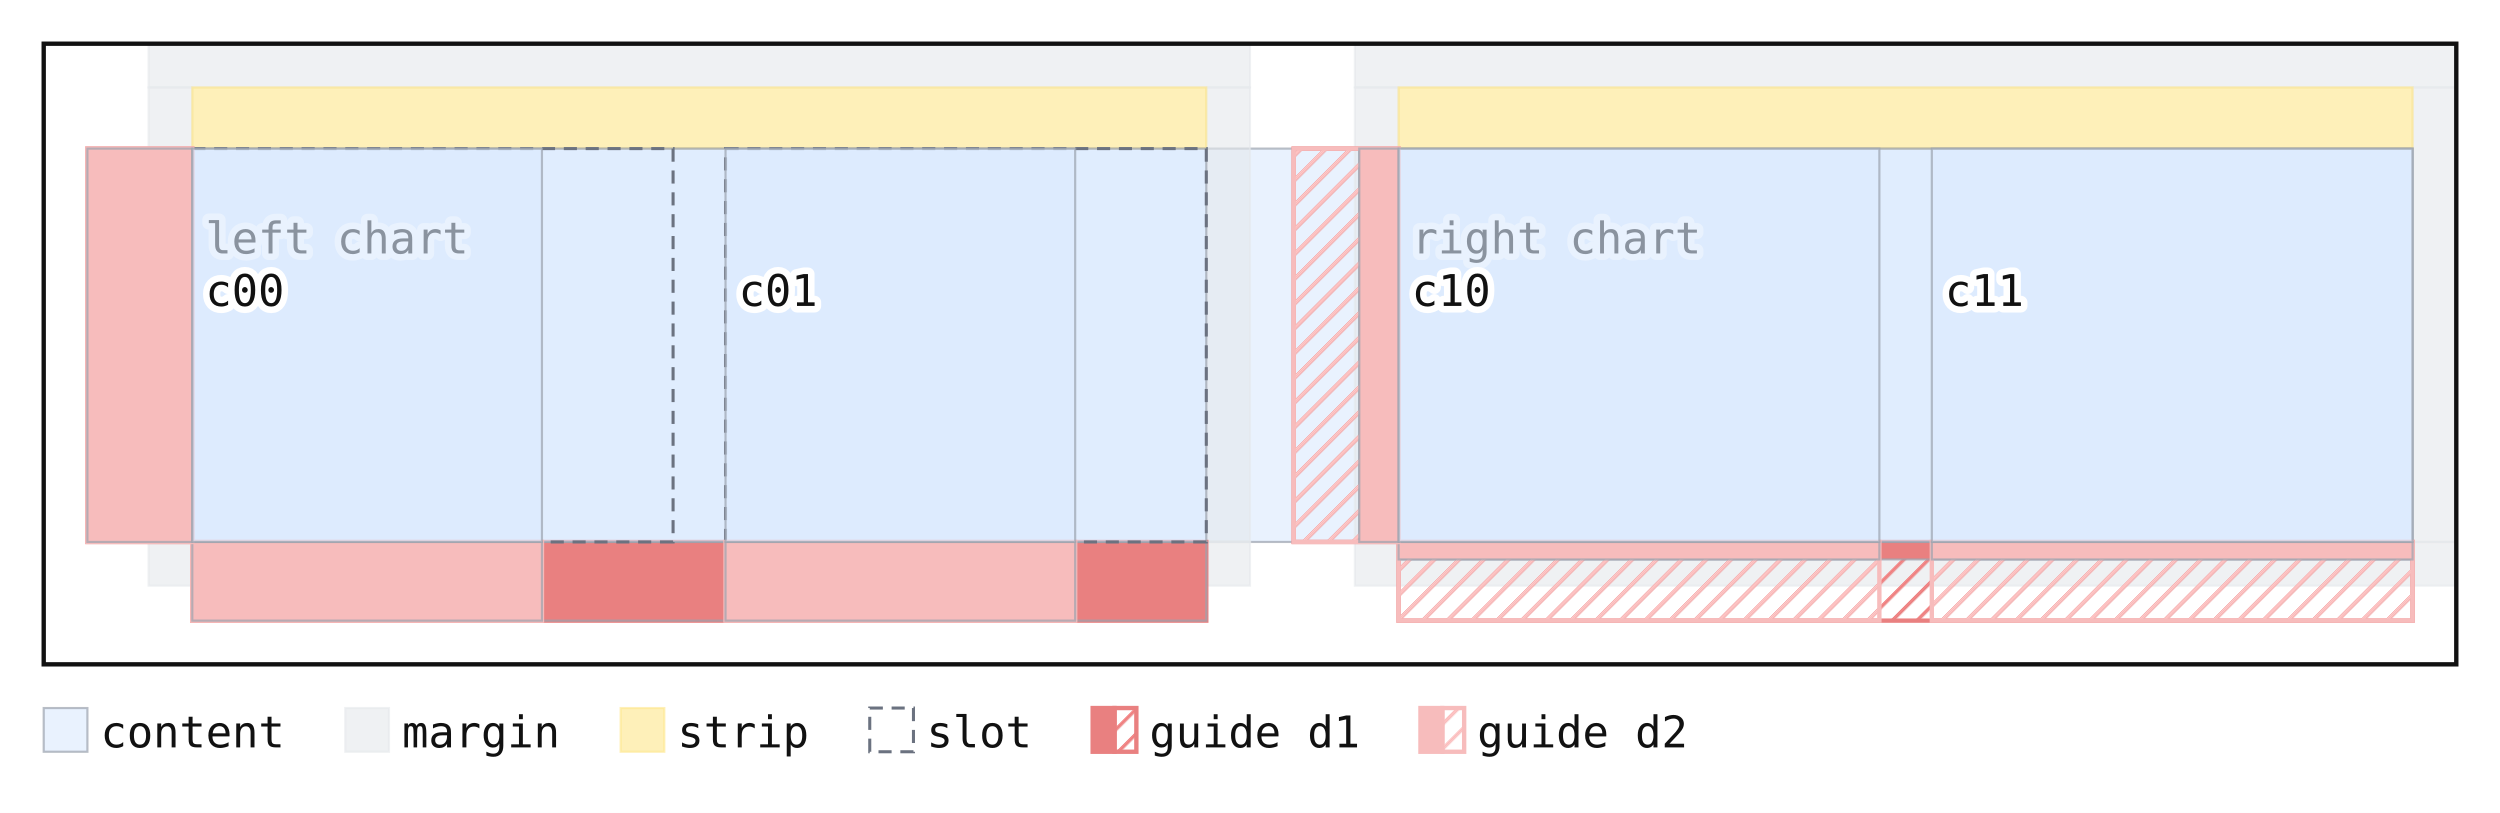
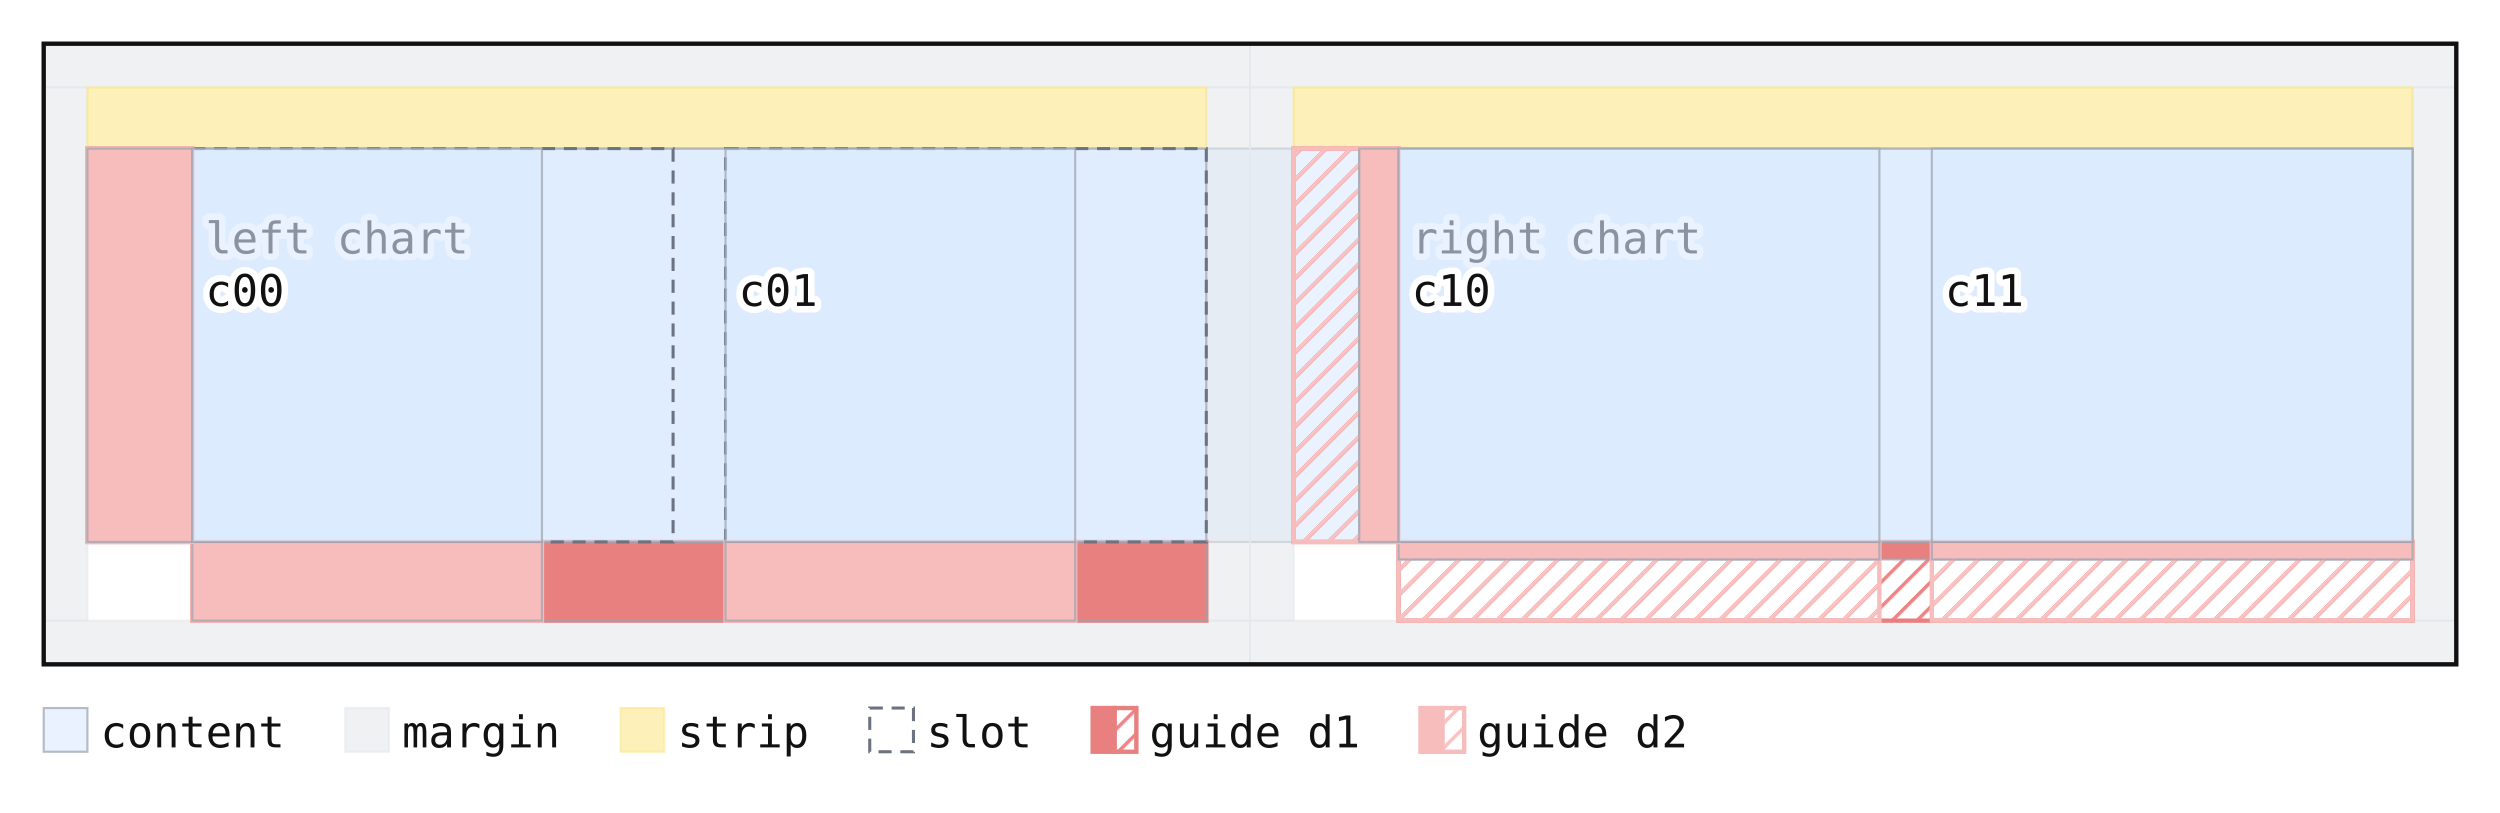
<svg xmlns="http://www.w3.org/2000/svg" viewBox="-10 -10 572 186" font-family="monospace" font-size="10">
  <defs>
    <pattern id="hatch-g1" patternUnits="userSpaceOnUse" width="4" height="4" patternTransform="rotate(45)">
      <line x1="0" y1="0" x2="0" y2="4" stroke="#e98080" stroke-width="1.6" />
    </pattern>
    <pattern id="hatch-g2" patternUnits="userSpaceOnUse" width="4" height="4" patternTransform="rotate(45)">
      <line x1="0" y1="0" x2="0" y2="4" stroke="#f7bcbc" stroke-width="1.6" />
    </pattern>
  </defs>
  <rect x="-10" y="-10" width="572" height="186" fill="#ffffff" />
  <rect x="34" y="24" width="508" height="90" fill="#dbeafe" fill-opacity="0.6" stroke="#9ca3af" stroke-width="0.5" stroke-opacity="0.7" />
-   <rect x="24" y="0" width="252" height="10" fill="#e5e7eb" fill-opacity="0.6" stroke="#e5e7eb" stroke-width="0.5" stroke-opacity="0.6" />
-   <rect x="24" y="114" width="252" height="10" fill="#e5e7eb" fill-opacity="0.6" stroke="#e5e7eb" stroke-width="0.5" stroke-opacity="0.6" />
-   <rect x="24" y="10" width="10" height="104" fill="#e5e7eb" fill-opacity="0.6" stroke="#e5e7eb" stroke-width="0.5" stroke-opacity="0.6" />
-   <rect x="266" y="10" width="10" height="104" fill="#e5e7eb" fill-opacity="0.6" stroke="#e5e7eb" stroke-width="0.5" stroke-opacity="0.6" />
-   <rect x="34" y="10" width="232" height="14" fill="#fde68a" fill-opacity="0.6" stroke="#fde68a" stroke-width="0.5" stroke-opacity="0.6" />
+   <rect x="0" y="0" width="276" height="10" fill="#e5e7eb" fill-opacity="0.6" stroke="#e5e7eb" stroke-width="0.5" stroke-opacity="0.6" />
+   <rect x="0" y="132" width="276" height="10" fill="#e5e7eb" fill-opacity="0.6" stroke="#e5e7eb" stroke-width="0.5" stroke-opacity="0.6" />
+   <rect x="0" y="10" width="10" height="122" fill="#e5e7eb" fill-opacity="0.6" stroke="#e5e7eb" stroke-width="0.5" stroke-opacity="0.6" />
+   <rect x="266" y="10" width="10" height="122" fill="#e5e7eb" fill-opacity="0.6" stroke="#e5e7eb" stroke-width="0.5" stroke-opacity="0.6" />
+   <rect x="10" y="10" width="256" height="14" fill="#fde68a" fill-opacity="0.6" stroke="#fde68a" stroke-width="0.5" stroke-opacity="0.6" />
  <rect x="34" y="114" width="232" height="18" fill="url(#hatch-g1)" stroke="#e98080" stroke-width="1" />
  <rect x="34" y="114" width="232" height="18" fill="#e98080" stroke="#9ca3af" stroke-width="0.5" stroke-opacity="0.7" />
  <rect x="10" y="24" width="24" height="90" fill="url(#hatch-g1)" stroke="#e98080" stroke-width="1" />
  <rect x="10" y="24" width="24" height="90" fill="#e98080" stroke="#9ca3af" stroke-width="0.5" stroke-opacity="0.7" />
  <rect x="34" y="24" width="232" height="90" fill="#dbeafe" fill-opacity="0.6" stroke="#9ca3af" stroke-width="0.5" stroke-opacity="0.7" />
  <text x="37" y="48" fill="#111111" stroke="#ffffff" stroke-width="3" stroke-linejoin="round" paint-order="stroke">left chart</text>
  <rect x="34" y="24" width="110" height="90" fill="none" stroke="#6b7280" stroke-width="0.7" stroke-dasharray="3 2" />
  <rect x="34" y="114" width="80" height="18" fill="url(#hatch-g2)" stroke="#f7bcbc" stroke-width="1" />
  <rect x="34" y="114" width="80" height="18" fill="#f7bcbc" stroke="#9ca3af" stroke-width="0.5" stroke-opacity="0.7" />
  <rect x="10" y="24" width="24" height="90" fill="url(#hatch-g2)" stroke="#f7bcbc" stroke-width="1" />
  <rect x="10" y="24" width="24" height="90" fill="#f7bcbc" stroke="#9ca3af" stroke-width="0.5" stroke-opacity="0.7" />
  <rect x="34" y="24" width="80" height="90" fill="#dbeafe" fill-opacity="0.6" stroke="#9ca3af" stroke-width="0.5" stroke-opacity="0.7" />
  <text x="37" y="60" fill="#111111" stroke="#ffffff" stroke-width="3" stroke-linejoin="round" paint-order="stroke">c00</text>
  <rect x="156" y="24" width="110" height="90" fill="none" stroke="#6b7280" stroke-width="0.7" stroke-dasharray="3 2" />
  <rect x="156" y="114" width="80" height="18" fill="url(#hatch-g2)" stroke="#f7bcbc" stroke-width="1" />
  <rect x="156" y="114" width="80" height="18" fill="#f7bcbc" stroke="#9ca3af" stroke-width="0.5" stroke-opacity="0.7" />
  <rect x="156" y="24" width="80" height="90" fill="#dbeafe" fill-opacity="0.6" stroke="#9ca3af" stroke-width="0.5" stroke-opacity="0.7" />
  <text x="159" y="60" fill="#111111" stroke="#ffffff" stroke-width="3" stroke-linejoin="round" paint-order="stroke">c01</text>
-   <rect x="300" y="0" width="252" height="10" fill="#e5e7eb" fill-opacity="0.6" stroke="#e5e7eb" stroke-width="0.5" stroke-opacity="0.6" />
-   <rect x="300" y="114" width="252" height="10" fill="#e5e7eb" fill-opacity="0.6" stroke="#e5e7eb" stroke-width="0.5" stroke-opacity="0.6" />
-   <rect x="300" y="10" width="10" height="104" fill="#e5e7eb" fill-opacity="0.6" stroke="#e5e7eb" stroke-width="0.5" stroke-opacity="0.6" />
-   <rect x="542" y="10" width="10" height="104" fill="#e5e7eb" fill-opacity="0.6" stroke="#e5e7eb" stroke-width="0.5" stroke-opacity="0.6" />
-   <rect x="310" y="10" width="232" height="14" fill="#fde68a" fill-opacity="0.6" stroke="#fde68a" stroke-width="0.5" stroke-opacity="0.6" />
+   <rect x="276" y="0" width="276" height="10" fill="#e5e7eb" fill-opacity="0.6" stroke="#e5e7eb" stroke-width="0.5" stroke-opacity="0.6" />
+   <rect x="276" y="132" width="276" height="10" fill="#e5e7eb" fill-opacity="0.6" stroke="#e5e7eb" stroke-width="0.5" stroke-opacity="0.6" />
+   <rect x="276" y="10" width="10" height="122" fill="#e5e7eb" fill-opacity="0.6" stroke="#e5e7eb" stroke-width="0.5" stroke-opacity="0.6" />
+   <rect x="542" y="10" width="10" height="122" fill="#e5e7eb" fill-opacity="0.6" stroke="#e5e7eb" stroke-width="0.5" stroke-opacity="0.6" />
+   <rect x="286" y="10" width="256" height="14" fill="#fde68a" fill-opacity="0.6" stroke="#fde68a" stroke-width="0.5" stroke-opacity="0.6" />
  <rect x="310" y="114" width="232" height="18" fill="url(#hatch-g1)" stroke="#e98080" stroke-width="1" />
  <rect x="310" y="114" width="232" height="4" fill="#e98080" stroke="#9ca3af" stroke-width="0.5" stroke-opacity="0.7" />
  <rect x="286" y="24" width="24" height="90" fill="url(#hatch-g1)" stroke="#e98080" stroke-width="1" />
  <rect x="301" y="24" width="9" height="90" fill="#e98080" stroke="#9ca3af" stroke-width="0.5" stroke-opacity="0.7" />
  <rect x="310" y="24" width="232" height="90" fill="#dbeafe" fill-opacity="0.6" stroke="#9ca3af" stroke-width="0.5" stroke-opacity="0.7" />
  <text x="313" y="48" fill="#111111" stroke="#ffffff" stroke-width="3" stroke-linejoin="round" paint-order="stroke">right chart</text>
  <rect x="310" y="114" width="110" height="18" fill="url(#hatch-g2)" stroke="#f7bcbc" stroke-width="1" />
  <rect x="310" y="114" width="110" height="4" fill="#f7bcbc" stroke="#9ca3af" stroke-width="0.5" stroke-opacity="0.7" />
  <rect x="286" y="24" width="24" height="90" fill="url(#hatch-g2)" stroke="#f7bcbc" stroke-width="1" />
  <rect x="301" y="24" width="9" height="90" fill="#f7bcbc" stroke="#9ca3af" stroke-width="0.5" stroke-opacity="0.7" />
  <rect x="310" y="24" width="110" height="90" fill="#dbeafe" fill-opacity="0.6" stroke="#9ca3af" stroke-width="0.5" stroke-opacity="0.7" />
  <text x="313" y="60" fill="#111111" stroke="#ffffff" stroke-width="3" stroke-linejoin="round" paint-order="stroke">c10</text>
  <rect x="432" y="114" width="110" height="18" fill="url(#hatch-g2)" stroke="#f7bcbc" stroke-width="1" />
  <rect x="432" y="114" width="110" height="4" fill="#f7bcbc" stroke="#9ca3af" stroke-width="0.5" stroke-opacity="0.7" />
  <rect x="432" y="24" width="110" height="90" fill="#dbeafe" fill-opacity="0.6" stroke="#9ca3af" stroke-width="0.5" stroke-opacity="0.7" />
  <text x="435" y="60" fill="#111111" stroke="#ffffff" stroke-width="3" stroke-linejoin="round" paint-order="stroke">c11</text>
  <rect x="0" y="152" width="10" height="10" fill="#dbeafe" fill-opacity="0.6" stroke="#9ca3af" stroke-width="0.5" stroke-opacity="0.7" />
  <text x="13" y="161" fill="#111111" stroke="#ffffff" stroke-width="3" stroke-linejoin="round" paint-order="stroke">content</text>
  <rect x="69" y="152" width="10" height="10" fill="#e5e7eb" fill-opacity="0.6" stroke="#e5e7eb" stroke-width="0.5" stroke-opacity="0.6" />
  <text x="82" y="161" fill="#111111" stroke="#ffffff" stroke-width="3" stroke-linejoin="round" paint-order="stroke">margin</text>
  <rect x="132" y="152" width="10" height="10" fill="#fde68a" fill-opacity="0.6" stroke="#fde68a" stroke-width="0.5" stroke-opacity="0.6" />
  <text x="145" y="161" fill="#111111" stroke="#ffffff" stroke-width="3" stroke-linejoin="round" paint-order="stroke">strip</text>
  <rect x="189" y="152" width="10" height="10" fill="none" stroke="#6b7280" stroke-width="0.7" stroke-dasharray="3 2" />
  <text x="202" y="161" fill="#111111" stroke="#ffffff" stroke-width="3" stroke-linejoin="round" paint-order="stroke">slot</text>
  <rect x="240" y="152" width="5" height="10" fill="#e98080" stroke="#e98080" stroke-width="1" />
  <rect x="245" y="152" width="5" height="10" fill="url(#hatch-g1)" stroke="#e98080" stroke-width="1" />
  <text x="253" y="161" fill="#111111" stroke="#ffffff" stroke-width="3" stroke-linejoin="round" paint-order="stroke">guide d1</text>
  <rect x="315" y="152" width="5" height="10" fill="#f7bcbc" stroke="#f7bcbc" stroke-width="1" />
  <rect x="320" y="152" width="5" height="10" fill="url(#hatch-g2)" stroke="#f7bcbc" stroke-width="1" />
  <text x="328" y="161" fill="#111111" stroke="#ffffff" stroke-width="3" stroke-linejoin="round" paint-order="stroke">guide d2</text>
  <rect x="0" y="0" width="552" height="142" fill="none" stroke="#111111" stroke-width="1" />
</svg>
